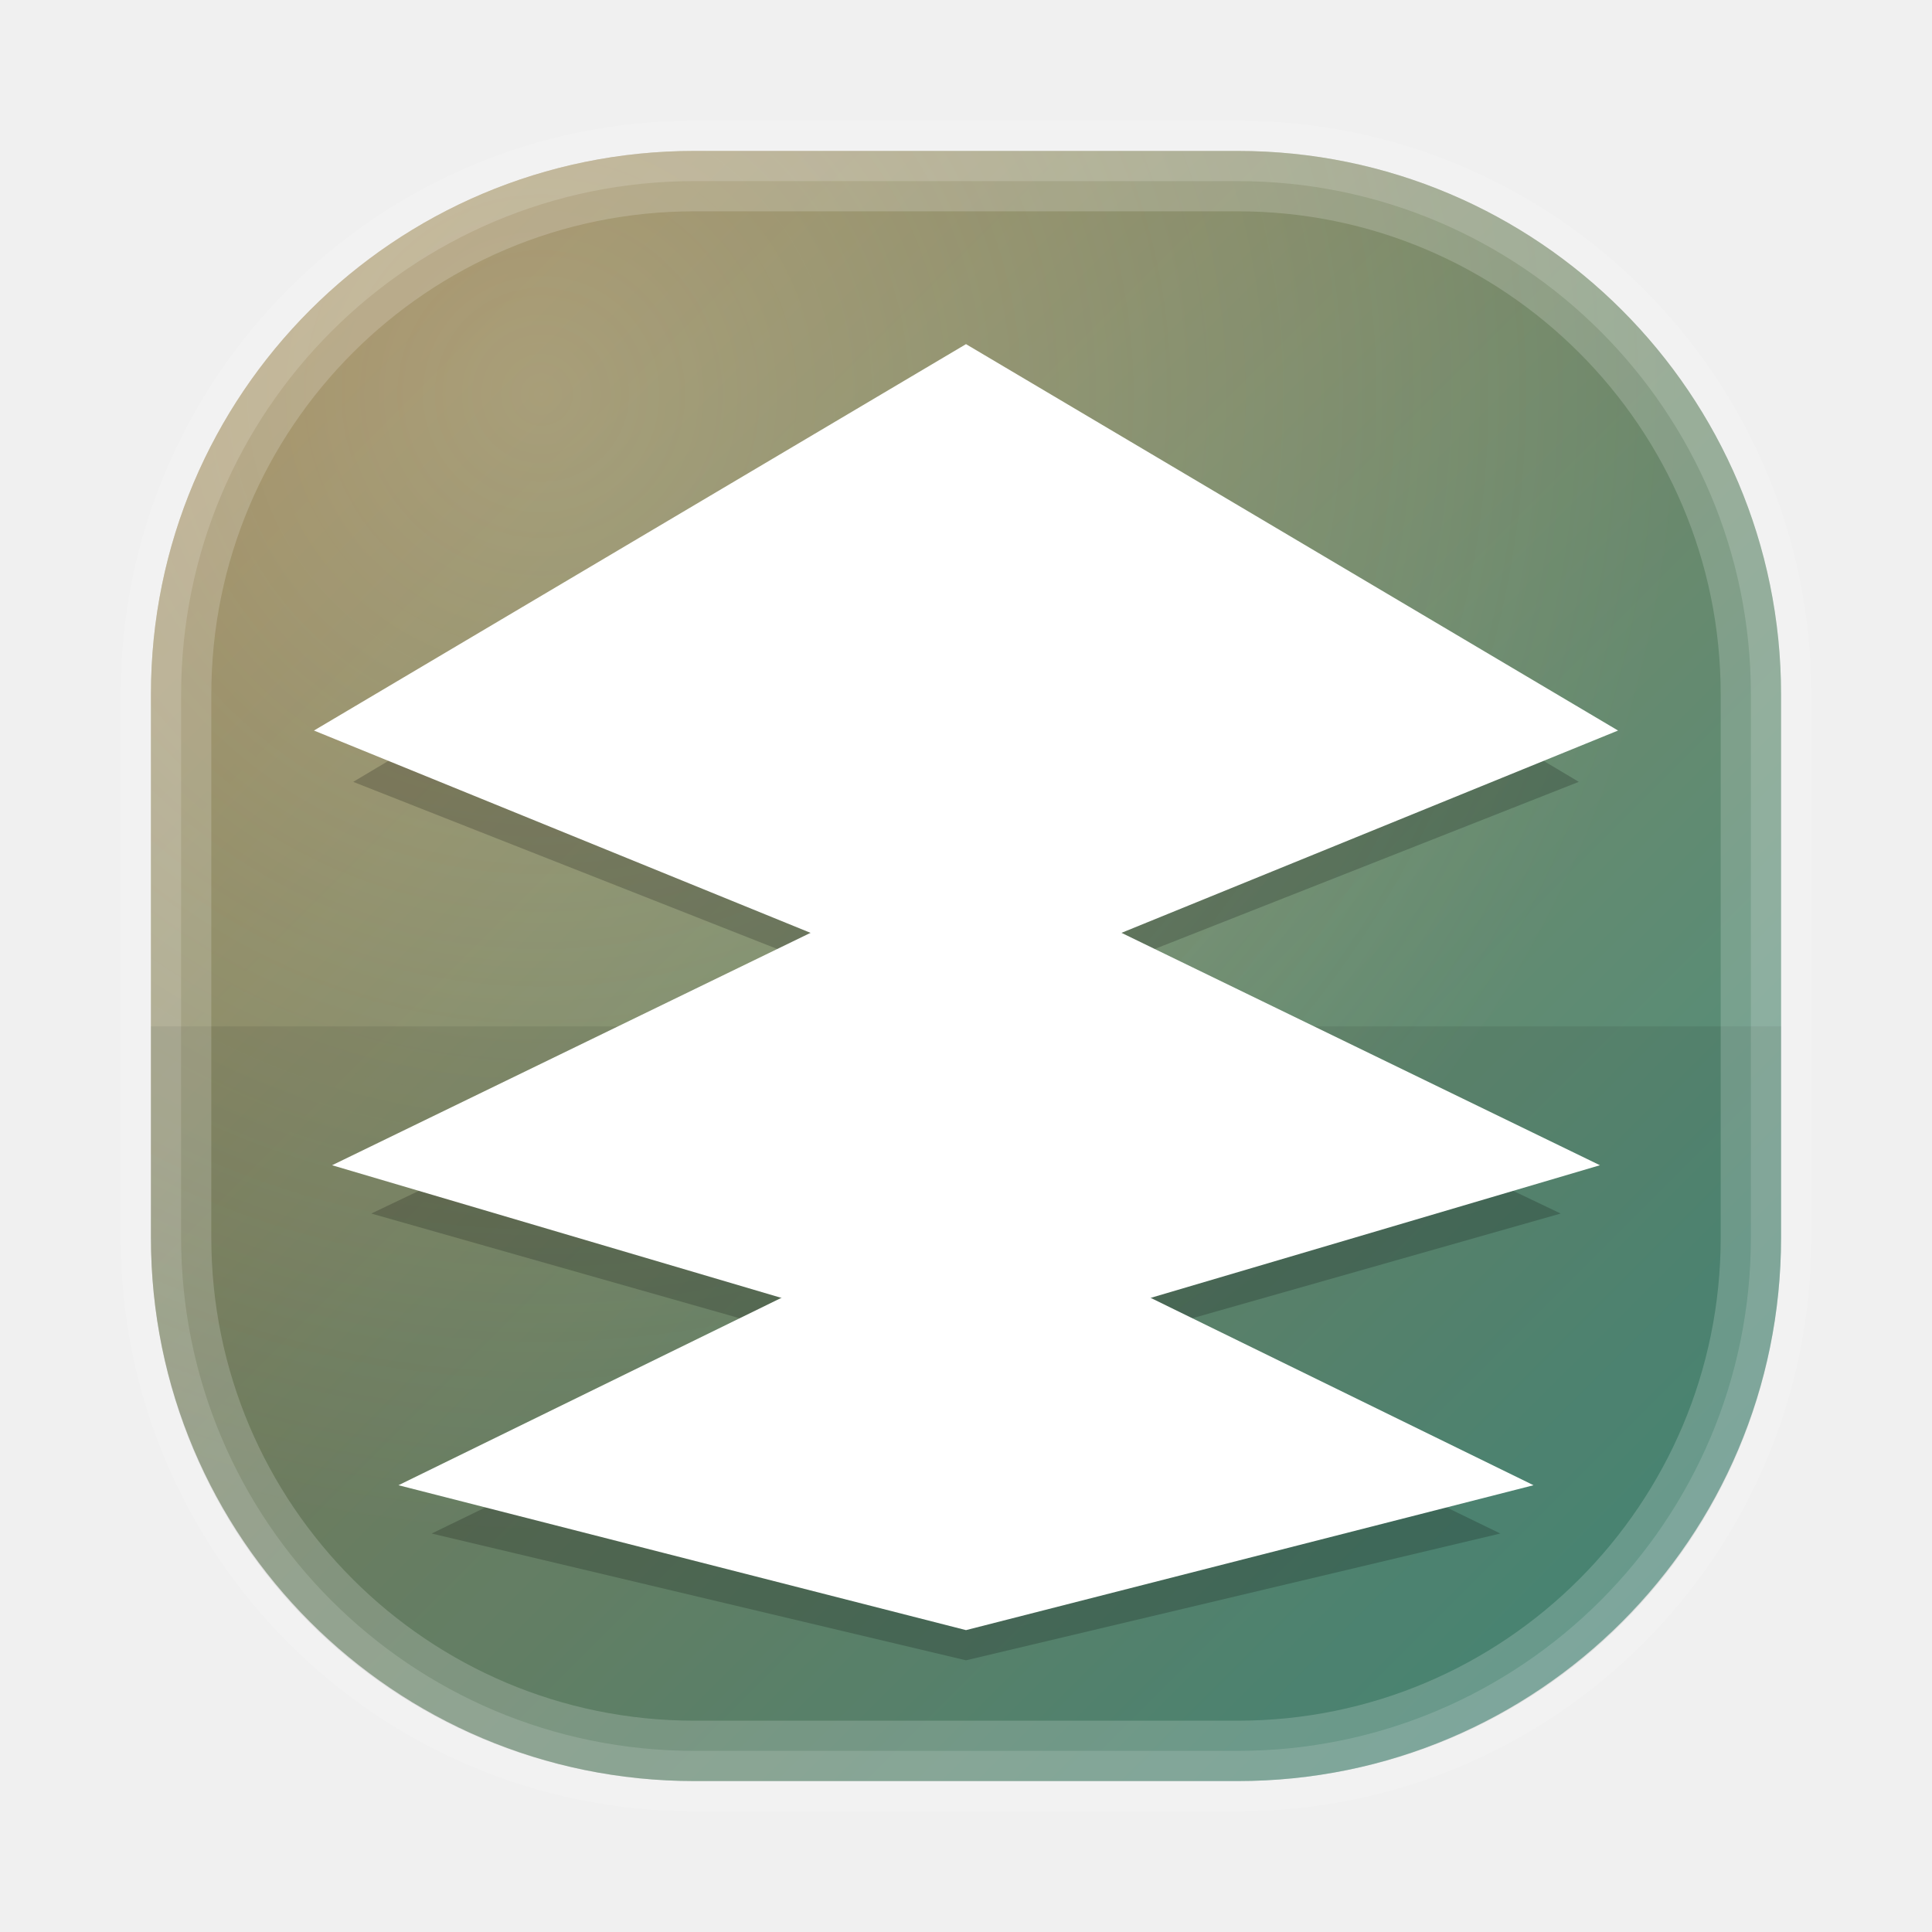
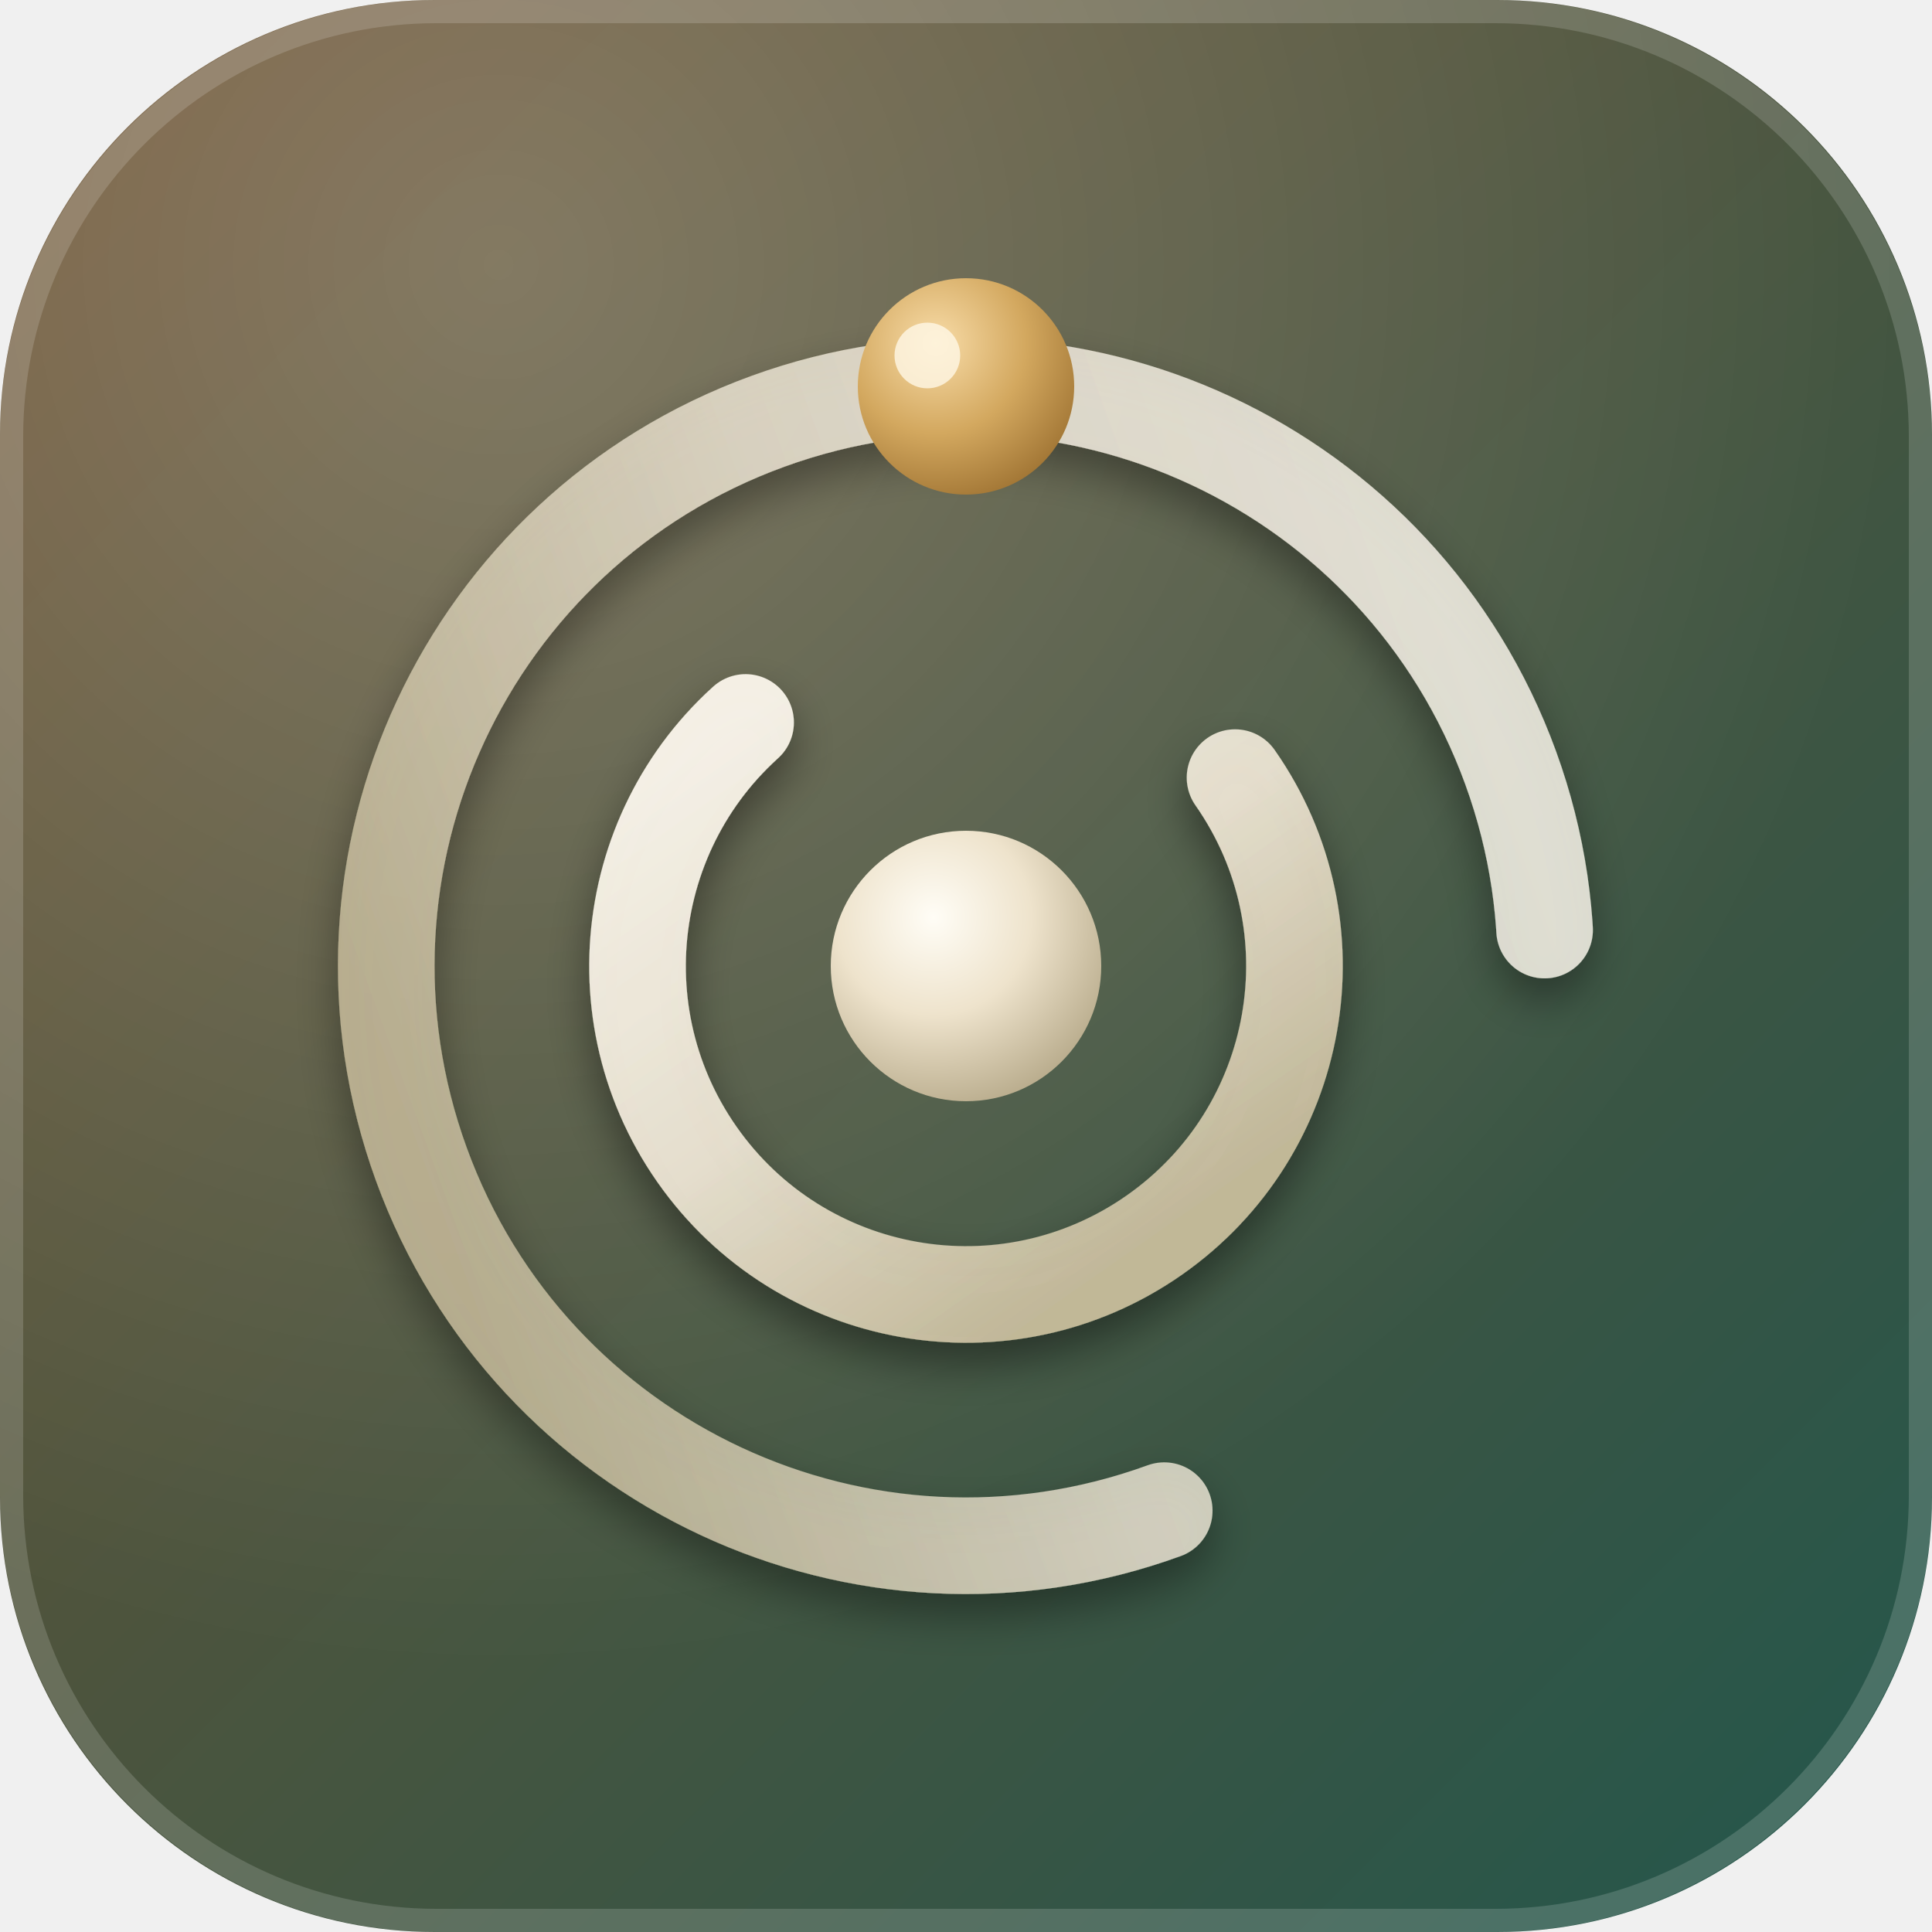
- <svg xmlns="http://www.w3.org/2000/svg" viewBox="0 0 32 32">
+ <svg xmlns="http://www.w3.org/2000/svg" width="512" height="512" viewBox="0 0 100 100">
  <defs>
-     <linearGradient id="bg" x1="0%" y1="0%" x2="100%" y2="100%">
-       <stop offset="0%" stop-color="#9e8052" />
-       <stop offset="100%" stop-color="#439081" />
+     <linearGradient id="tile" x1="0%" y1="0%" x2="100%" y2="100%">
+       <stop offset="0%" stop-color="#705331" />
+       <stop offset="100%" stop-color="#22564c" />
    </linearGradient>
-     <radialGradient id="shine" cx="24%" cy="15%" r="70%">
-       <stop offset="0%" stop-color="#fff4d8" stop-opacity="0.24" />
-       <stop offset="100%" stop-color="#fff4d8" stop-opacity="0" />
+     <radialGradient id="shine" cx="26%" cy="14%" r="72%">
+       <stop offset="0%" stop-color="#ffffff" stop-opacity="0.22" />
+       <stop offset="100%" stop-color="#ffffff" stop-opacity="0" />
    </radialGradient>
+     <radialGradient id="core" cx="38%" cy="32%" r="75%">
+       <stop offset="0%" stop-color="#fffdf6" />
+       <stop offset="48%" stop-color="#eee3cc" />
+       <stop offset="100%" stop-color="#b5a888" />
+     </radialGradient>
+     <radialGradient id="node" cx="36%" cy="30%" r="80%">
+       <stop offset="0%" stop-color="#f8dca8" />
+       <stop offset="52%" stop-color="#d3a85f" />
+       <stop offset="100%" stop-color="#9b6f2f" />
+     </radialGradient>
+     <linearGradient id="tube" x1="0%" y1="0%" x2="0%" y2="100%">
+       <stop offset="0%" stop-color="#fffaf0" />
+       <stop offset="52%" stop-color="#efe7d6" />
+       <stop offset="100%" stop-color="#cabf9f" />
+     </linearGradient>
+     <filter id="sh" x="-30%" y="-30%" width="160%" height="160%">
+       <feDropShadow dx="0" dy="1.1" stdDeviation="1.1" flood-color="#000000" flood-opacity="0.45" />
+     </filter>
+     <clipPath id="tc">
+       <rect x="0" y="0" width="100" height="100" rx="22.5" />
+     </clipPath>
  </defs>
-   <rect x="2.5" y="2.5" width="27" height="27" rx="9" ry="9" fill="url(#bg)" stroke="#ffffff" stroke-opacity="0.16" stroke-width="1" />
-   <rect x="2.5" y="2.5" width="27" height="27" rx="9" ry="9" fill="url(#shine)" />
-   <path d="M2.5 17h27v3.5c0 5-4 9-9 9h-9c-5 0-9-4-9-9Z" fill="#000000" opacity="0.08" />
-   <rect x="3" y="3" width="26" height="26" rx="8.5" ry="8.5" fill="none" stroke="#ffffff" stroke-opacity="0.18" stroke-width="1" />
-   <path d="M16 6.25 26.15 12.3 16 16.3 5.85 12.3Z" fill="#000000" opacity="0.20" transform="translate(0 0.65)" />
-   <path d="M16 14.75 25.85 19.45 16 22.25 6.15 19.45Z" fill="#000000" opacity="0.20" transform="translate(0 0.65)" />
-   <path d="M16 20.45 24.85 24.75 16 26.85 7.15 24.75Z" fill="#000000" opacity="0.20" transform="translate(0 0.65)" />
-   <path d="M16 5.7 26.8 12.1 16 16.5 5.2 12.1Z" fill="#ffffff" />
-   <path d="M16 14.2 26.5 19.3 16 22.4 5.5 19.3Z" fill="#ffffff" />
-   <path d="M16 20 25.4 24.6 16 27 6.6 24.6Z" fill="#ffffff" />
+   <g clip-path="url(#tc)">
+     <rect x="0" y="0" width="100" height="100" fill="url(#tile)" />
+     <rect x="0" y="0" width="100" height="100" fill="url(#shine)" />
+     <g fill="none" stroke="url(#tube)" stroke-linecap="round" filter="url(#sh)">
+       <circle cx="50" cy="50" r="17" stroke-width="5" stroke-dasharray="78 29" transform="rotate(-35 50 50)" stroke-opacity="0.92" />
+       <circle cx="50" cy="50" r="30" stroke-width="5" stroke-dasharray="150 39" transform="rotate(70 50 50)" stroke-opacity="0.8" />
+     </g>
+     <circle cx="50" cy="50" r="7" fill="url(#core)" />
+     <circle cx="50" cy="20" r="5.6" fill="url(#node)" />
+     <circle cx="48" cy="18.4" r="1.7" fill="#fff7e6" fill-opacity="0.8" />
+   </g>
+   <rect x="0.6" y="0.6" width="98.8" height="98.8" rx="22" fill="none" stroke="#ffffff" stroke-opacity="0.16" stroke-width="1.2" />
</svg>
